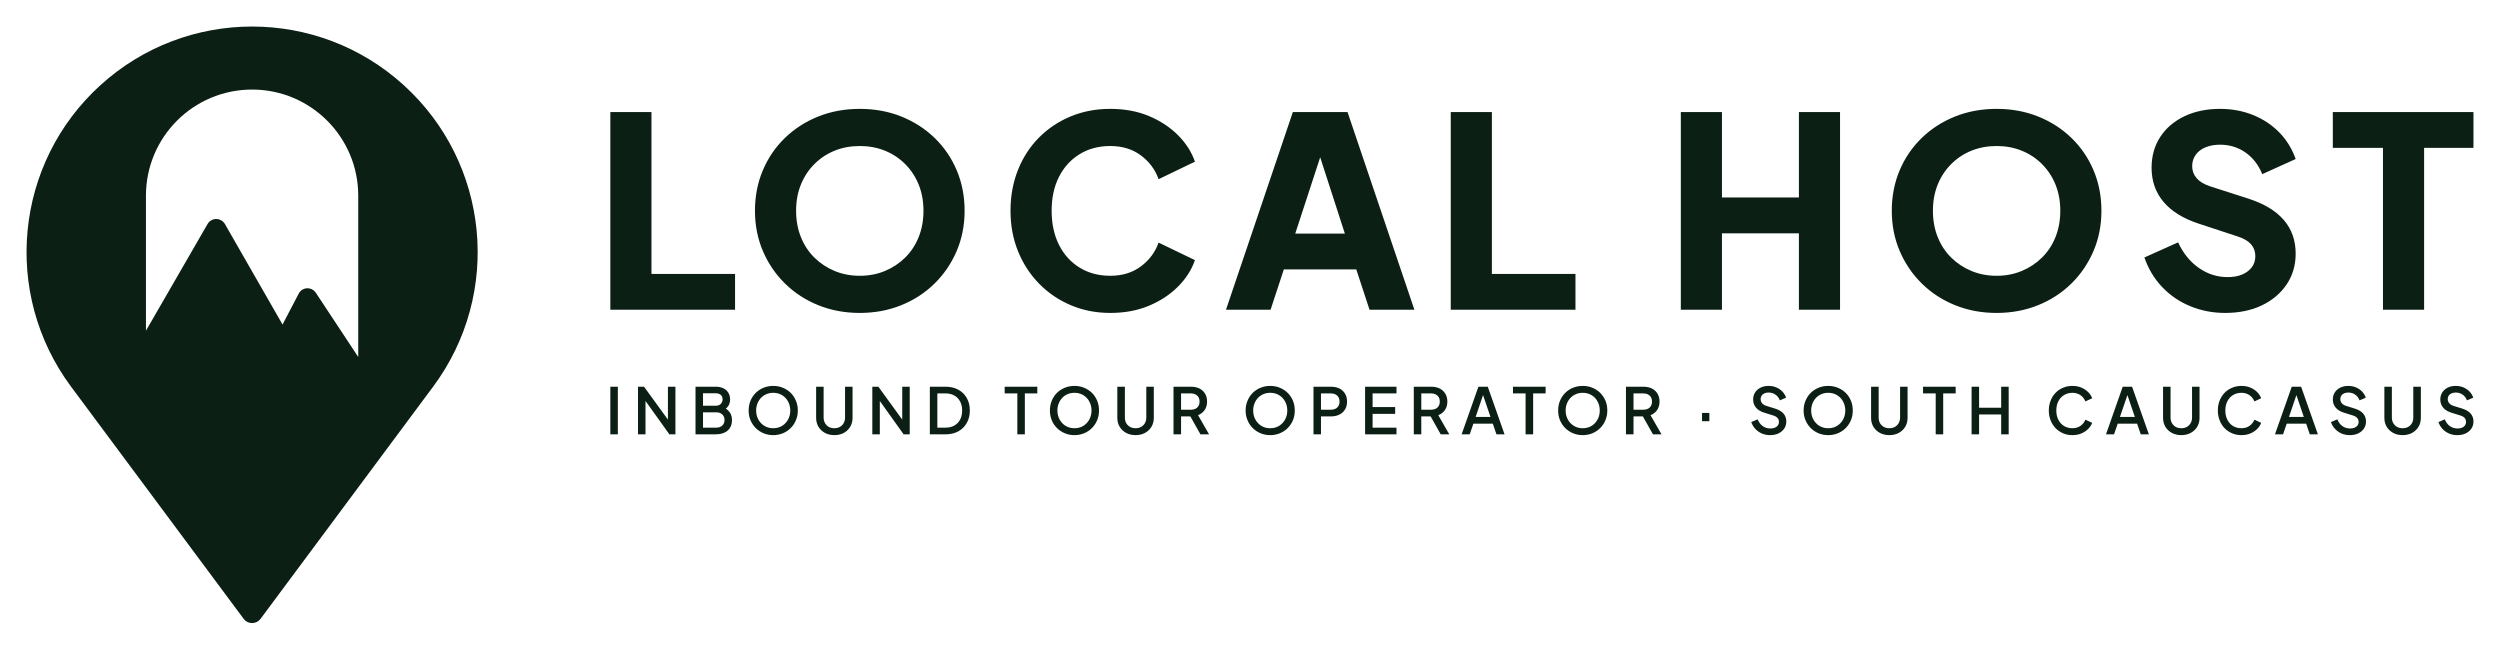
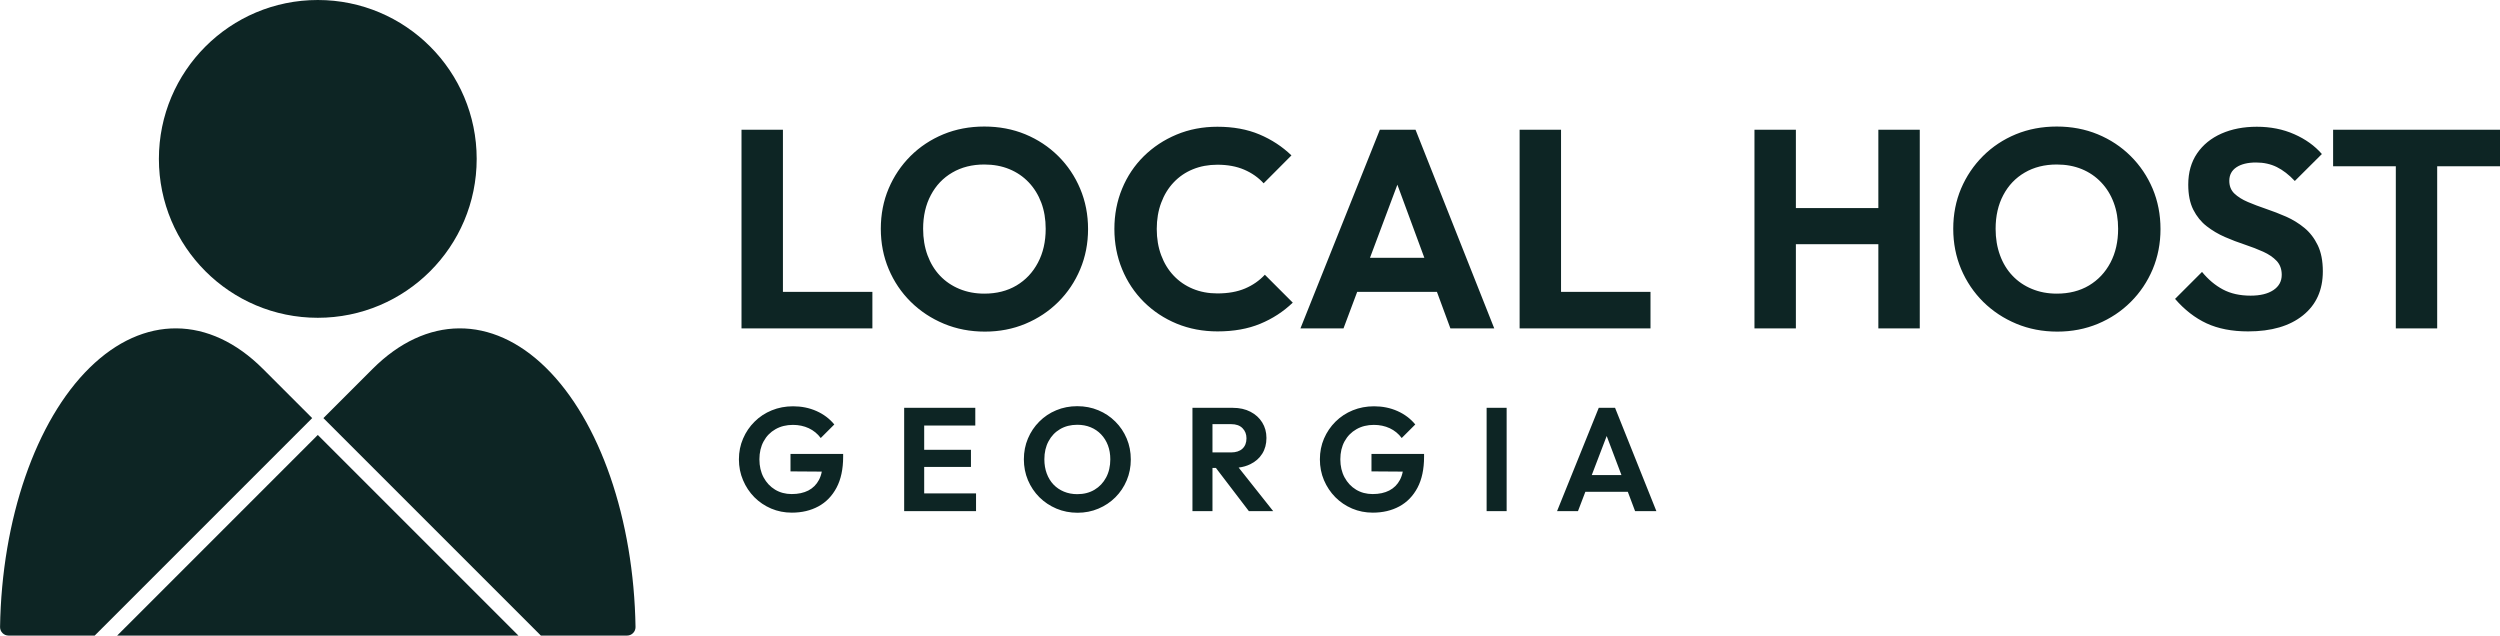
- <svg xmlns="http://www.w3.org/2000/svg" viewBox="0 0 376.84 97.92" role="img" aria-label="Local Host — Open Door (mono)">
-   <path fill="#0B1F14" d="M10.71 58.28C0.28 44.24 2.2 24.57 15.16 12.82C28.12 1.06 47.88 1.06 60.84 12.82C73.8 24.57 75.73 44.24 65.29 58.28L39.28 93.27C38.98 93.68 38.51 93.92 38 93.92C37.49 93.92 37.02 93.68 36.72 93.27ZM22 49.85 31.28 33.78C31.29 33.76 31.3 33.75 31.31 33.73C31.57 33.3 32.05 33.01 32.6 33.01C33.09 33.01 33.53 33.25 33.81 33.62C33.83 33.66 33.86 33.7 33.88 33.74C33.89 33.75 33.9 33.77 33.91 33.78L42.59 48.92L45.01 44.29L45.04 44.23L45.04 44.23C45.29 43.77 45.79 43.45 46.35 43.45C46.82 43.45 47.23 43.66 47.51 44C47.54 44.03 47.57 44.07 47.59 44.11C47.6 44.12 47.61 44.13 47.62 44.15L54 53.81V29.5C54 20.66 46.84 13.5 38 13.5C29.16 13.5 22 20.66 22 29.5ZM129.6 47.17Q126.24 47.17 123.36 46.01Q120.48 44.85 118.34 42.75Q116.2 40.65 115 37.85Q113.8 35.05 113.8 31.77Q113.8 28.49 114.98 25.69Q116.16 22.89 118.3 20.81Q120.44 18.73 123.32 17.57Q126.2 16.41 129.6 16.41Q133 16.41 135.88 17.57Q138.76 18.73 140.9 20.81Q143.04 22.89 144.22 25.69Q145.4 28.49 145.4 31.77Q145.4 35.05 144.2 37.85Q143 40.65 140.86 42.75Q138.72 44.85 135.84 46.01Q132.96 47.17 129.6 47.17ZM300.96 47.17Q297.6 47.17 294.72 46.01Q291.84 44.85 289.7 42.75Q287.56 40.65 286.36 37.85Q285.16 35.05 285.16 31.77Q285.16 28.49 286.34 25.69Q287.52 22.89 289.66 20.81Q291.8 18.73 294.68 17.57Q297.56 16.41 300.96 16.41Q304.36 16.41 307.24 17.57Q310.12 18.73 312.26 20.81Q314.4 22.89 315.58 25.69Q316.76 28.49 316.76 31.77Q316.76 35.05 315.56 37.85Q314.36 40.65 312.22 42.75Q310.08 44.85 307.2 46.01Q304.32 47.17 300.96 47.17ZM184.8 46.69 194.88 16.89H203.12L213.2 46.69H206.44L204.44 40.61H193.52L191.52 46.69ZM253.36 46.69V16.89H259.56V29.77H271.16V16.89H277.36V46.69H271.16V35.17H259.56V46.69ZM335.4 47.17Q332.6 47.17 330.14 46.15Q327.68 45.13 325.9 43.25Q324.12 41.37 323.24 38.81L328.32 36.53Q329.44 38.97 331.42 40.37Q333.4 41.77 335.8 41.77Q337.08 41.77 338 41.37Q338.92 40.97 339.44 40.27Q339.96 39.57 339.96 38.61Q339.96 37.57 339.32 36.83Q338.68 36.09 337.32 35.65L331.48 33.73Q327.92 32.57 326.12 30.43Q324.32 28.29 324.32 25.29Q324.32 22.65 325.62 20.65Q326.92 18.65 329.26 17.53Q331.6 16.41 334.64 16.41Q337.32 16.41 339.6 17.33Q341.88 18.25 343.54 19.93Q345.2 21.61 346.04 23.97L341 26.25Q340.16 24.17 338.48 22.99Q336.8 21.81 334.64 21.81Q333.4 21.81 332.44 22.21Q331.48 22.61 330.96 23.35Q330.44 24.09 330.44 25.05Q330.44 26.09 331.12 26.87Q331.8 27.65 333.16 28.09L338.88 29.93Q342.48 31.09 344.26 33.17Q346.04 35.25 346.04 38.25Q346.04 40.85 344.68 42.87Q343.32 44.89 340.94 46.03Q338.56 47.17 335.4 47.17ZM167.36 47.17Q164.16 47.17 161.42 46.01Q158.68 44.85 156.64 42.77Q154.6 40.69 153.46 37.89Q152.32 35.09 152.32 31.77Q152.32 28.45 153.44 25.63Q154.56 22.81 156.6 20.75Q158.64 18.69 161.38 17.55Q164.12 16.41 167.36 16.41Q170.6 16.41 173.18 17.49Q175.76 18.57 177.56 20.37Q179.36 22.17 180.12 24.37L174.64 27.01Q173.88 24.85 171.98 23.43Q170.08 22.01 167.36 22.01Q164.72 22.01 162.72 23.25Q160.72 24.49 159.62 26.67Q158.52 28.85 158.52 31.77Q158.52 34.69 159.62 36.89Q160.72 39.09 162.72 40.33Q164.72 41.57 167.36 41.57Q170.08 41.57 171.98 40.15Q173.88 38.73 174.64 36.57L180.12 39.21Q179.36 41.41 177.56 43.21Q175.76 45.01 173.18 46.09Q170.6 47.17 167.36 47.17ZM129.6 41.57Q131.64 41.57 133.38 40.85Q135.12 40.13 136.44 38.83Q137.76 37.53 138.48 35.73Q139.2 33.93 139.2 31.77Q139.2 29.61 138.48 27.83Q137.76 26.05 136.44 24.73Q135.12 23.41 133.38 22.71Q131.64 22.01 129.6 22.01Q127.56 22.01 125.82 22.71Q124.08 23.41 122.76 24.73Q121.44 26.05 120.72 27.83Q120 29.61 120 31.77Q120 33.93 120.72 35.73Q121.44 37.53 122.76 38.83Q124.08 40.13 125.82 40.85Q127.56 41.57 129.6 41.57ZM300.96 41.57Q303 41.57 304.74 40.85Q306.48 40.13 307.8 38.83Q309.12 37.53 309.84 35.73Q310.56 33.93 310.56 31.77Q310.56 29.61 309.84 27.83Q309.12 26.05 307.8 24.73Q306.48 23.41 304.74 22.71Q303 22.01 300.96 22.01Q298.92 22.01 297.18 22.71Q295.44 23.41 294.12 24.73Q292.8 26.05 292.08 27.83Q291.36 29.61 291.36 31.77Q291.36 33.93 292.08 35.73Q292.8 37.53 294.12 38.83Q295.44 40.13 297.18 40.85Q298.92 41.57 300.96 41.57ZM359.2 46.69V22.29H351.64V16.89H372.84V22.29H365.4V46.69ZM92 46.69V16.89H98.2V41.29H110.8V46.69ZM218.68 46.69V16.89H224.88V41.29H237.48V46.69ZM116.55 65.59Q115.77 65.59 115.1 65.31Q114.43 65.03 113.92 64.53Q113.42 64.03 113.13 63.35Q112.85 62.68 112.85 61.88Q112.85 61.07 113.13 60.4Q113.41 59.72 113.92 59.22Q114.42 58.72 115.09 58.45Q115.77 58.17 116.55 58.17Q117.34 58.17 118.01 58.45Q118.68 58.73 119.19 59.22Q119.69 59.72 119.97 60.4Q120.26 61.07 120.26 61.88Q120.26 62.68 119.97 63.35Q119.69 64.03 119.18 64.53Q118.68 65.03 118.01 65.31Q117.33 65.59 116.55 65.59ZM191.47 65.59Q190.69 65.59 190.01 65.31Q189.34 65.03 188.84 64.53Q188.33 64.03 188.05 63.35Q187.76 62.68 187.76 61.88Q187.76 61.07 188.05 60.4Q188.33 59.72 188.83 59.22Q189.34 58.72 190.01 58.45Q190.68 58.17 191.47 58.17Q192.25 58.17 192.93 58.45Q193.6 58.73 194.1 59.22Q194.61 59.72 194.89 60.4Q195.17 61.07 195.17 61.88Q195.17 62.68 194.89 63.35Q194.6 64.03 194.1 64.53Q193.6 65.03 192.92 65.31Q192.25 65.59 191.47 65.59ZM238.57 65.59Q237.79 65.59 237.12 65.31Q236.45 65.03 235.94 64.53Q235.44 64.03 235.15 63.35Q234.87 62.68 234.87 61.88Q234.87 61.07 235.15 60.4Q235.43 59.72 235.94 59.22Q236.44 58.72 237.11 58.45Q237.79 58.17 238.57 58.17Q239.36 58.17 240.03 58.45Q240.71 58.73 241.21 59.22Q241.71 59.72 242 60.4Q242.28 61.07 242.28 61.88Q242.28 62.68 241.99 63.35Q241.71 64.03 241.2 64.53Q240.7 65.03 240.03 65.31Q239.36 65.59 238.57 65.59ZM161.96 65.59Q161.18 65.59 160.51 65.31Q159.83 65.03 159.33 64.53Q158.82 64.03 158.54 63.35Q158.26 62.68 158.26 61.88Q158.26 61.07 158.54 60.4Q158.82 59.72 159.32 59.22Q159.83 58.72 160.5 58.45Q161.17 58.17 161.96 58.17Q162.75 58.17 163.42 58.45Q164.09 58.73 164.6 59.22Q165.1 59.72 165.38 60.4Q165.66 61.07 165.66 61.88Q165.66 62.68 165.38 63.35Q165.09 64.03 164.59 64.53Q164.09 65.03 163.41 65.31Q162.74 65.59 161.96 65.59ZM275.58 65.59Q274.8 65.59 274.12 65.31Q273.45 65.03 272.95 64.53Q272.44 64.03 272.16 63.35Q271.87 62.68 271.87 61.88Q271.87 61.07 272.16 60.4Q272.44 59.72 272.94 59.22Q273.45 58.72 274.12 58.45Q274.79 58.17 275.58 58.17Q276.36 58.17 277.04 58.45Q277.71 58.73 278.21 59.22Q278.72 59.72 279 60.4Q279.28 61.07 279.28 61.88Q279.28 62.68 279 63.35Q278.71 64.03 278.21 64.53Q277.71 65.03 277.03 65.31Q276.36 65.59 275.58 65.59ZM195.24 35.21H202.72L199 23.71ZM140.16 65.47V58.29H142.51Q143.63 58.29 144.45 58.74Q145.28 59.19 145.73 60Q146.19 60.8 146.19 61.88Q146.19 62.94 145.73 63.75Q145.28 64.57 144.45 65.02Q143.63 65.47 142.51 65.47ZM104.84 65.47V58.29H107.87Q108.55 58.29 109.04 58.53Q109.52 58.76 109.79 59.2Q110.05 59.64 110.05 60.24Q110.05 60.76 109.78 61.19Q109.64 61.42 109.4 61.6Q109.61 61.72 109.76 61.87Q110.06 62.16 110.2 62.53Q110.34 62.9 110.34 63.31Q110.34 64.32 109.69 64.9Q109.03 65.47 107.88 65.47ZM213.11 65.47V58.29H215.72Q216.44 58.29 216.99 58.55Q217.54 58.82 217.85 59.33Q218.17 59.83 218.17 60.53Q218.17 61.28 217.8 61.81Q217.43 62.34 216.8 62.58L218.46 65.47H217.17L215.65 62.77H214.24V65.47ZM245.09 65.47V58.29H247.7Q248.43 58.29 248.98 58.55Q249.53 58.82 249.84 59.33Q250.15 59.83 250.15 60.53Q250.15 61.28 249.79 61.81Q249.42 62.34 248.79 62.58L250.45 65.47H249.16L247.64 62.77H246.23V65.47ZM176.89 65.47V58.29H179.5Q180.23 58.29 180.78 58.55Q181.33 58.82 181.64 59.33Q181.95 59.83 181.95 60.53Q181.95 61.28 181.58 61.81Q181.21 62.34 180.59 62.58L182.25 65.47H180.95L179.43 62.77H178.03V65.47ZM197.99 65.47V58.29H200.6Q201.33 58.29 201.88 58.55Q202.43 58.82 202.74 59.33Q203.05 59.83 203.05 60.53Q203.05 61.23 202.74 61.73Q202.43 62.23 201.88 62.5Q201.33 62.77 200.6 62.77H199.12V65.47ZM317.45 65.47 319.97 58.29H321.38L323.91 65.47H322.69L322.14 63.86H319.22L318.66 65.47ZM220.32 65.47 222.85 58.29H224.26L226.79 65.47H225.57L225.02 63.86H222.09L221.54 65.47ZM342.92 65.47 345.45 58.29H346.86L349.39 65.47H348.17L347.62 63.86H344.69L344.14 65.47ZM96.17 65.47V58.29H97.08L100.68 63.25V58.29H101.81V65.47H100.9L97.3 60.44V65.47ZM131.49 65.47V58.29H132.4L136 63.25V58.29H137.13V65.47H136.21L132.62 60.44V65.47ZM191.47 64.55Q192.03 64.55 192.5 64.35Q192.96 64.15 193.31 63.78Q193.66 63.42 193.85 62.93Q194.04 62.44 194.04 61.88Q194.04 61.31 193.85 60.83Q193.66 60.34 193.31 59.97Q192.96 59.61 192.5 59.41Q192.03 59.21 191.47 59.21Q190.91 59.21 190.44 59.41Q189.97 59.61 189.63 59.97Q189.28 60.34 189.09 60.83Q188.9 61.31 188.9 61.88Q188.9 62.44 189.09 62.93Q189.28 63.42 189.63 63.78Q189.97 64.15 190.44 64.35Q190.91 64.55 191.47 64.55ZM116.55 64.55Q117.11 64.55 117.58 64.35Q118.05 64.15 118.39 63.78Q118.74 63.42 118.93 62.93Q119.12 62.44 119.12 61.88Q119.12 61.31 118.93 60.83Q118.74 60.34 118.39 59.97Q118.05 59.61 117.58 59.41Q117.11 59.21 116.55 59.21Q115.99 59.21 115.53 59.41Q115.06 59.61 114.71 59.97Q114.36 60.34 114.17 60.83Q113.98 61.31 113.98 61.88Q113.98 62.44 114.17 62.93Q114.36 63.42 114.71 63.78Q115.06 64.15 115.53 64.35Q116 64.55 116.55 64.55ZM238.57 64.55Q239.13 64.55 239.6 64.35Q240.07 64.15 240.42 63.78Q240.76 63.42 240.95 62.93Q241.14 62.44 241.14 61.88Q241.14 61.31 240.95 60.83Q240.76 60.34 240.42 59.97Q240.07 59.61 239.6 59.41Q239.13 59.21 238.57 59.21Q238.01 59.21 237.55 59.41Q237.08 59.61 236.73 59.97Q236.38 60.34 236.19 60.83Q236 61.31 236 61.88Q236 62.44 236.19 62.93Q236.38 63.42 236.73 63.78Q237.08 64.15 237.55 64.35Q238.02 64.55 238.57 64.55ZM161.96 64.55Q162.52 64.55 162.99 64.35Q163.45 64.15 163.8 63.78Q164.15 63.42 164.34 62.93Q164.53 62.44 164.53 61.88Q164.53 61.31 164.34 60.83Q164.15 60.34 163.8 59.97Q163.45 59.61 162.99 59.41Q162.52 59.21 161.96 59.21Q161.4 59.21 160.93 59.41Q160.46 59.61 160.12 59.97Q159.77 60.34 159.58 60.83Q159.39 61.31 159.39 61.88Q159.39 62.44 159.58 62.93Q159.77 63.42 160.12 63.78Q160.46 64.15 160.93 64.35Q161.4 64.55 161.96 64.55ZM275.58 64.55Q276.14 64.55 276.61 64.35Q277.07 64.15 277.42 63.78Q277.77 63.42 277.96 62.93Q278.15 62.44 278.15 61.88Q278.15 61.31 277.96 60.83Q277.77 60.34 277.42 59.97Q277.07 59.61 276.61 59.41Q276.14 59.21 275.58 59.21Q275.02 59.21 274.55 59.41Q274.08 59.61 273.74 59.97Q273.39 60.34 273.2 60.83Q273.01 61.31 273.01 61.88Q273.01 62.44 273.2 62.93Q273.39 63.42 273.74 63.78Q274.08 64.15 274.55 64.35Q275.02 64.55 275.58 64.55ZM297.19 65.47V58.29H298.32V61.46H301.65V58.29H302.78V65.47H301.65V62.47H298.32V65.47ZM205.77 65.47V58.29H210.5V59.3H206.9V61.36H210.3V62.38H206.9V64.46H210.5V65.47ZM362.16 65.59Q361.35 65.59 360.73 65.25Q360.11 64.91 359.76 64.33Q359.41 63.74 359.41 62.98V58.29H360.54V62.94Q360.54 63.41 360.75 63.78Q360.96 64.14 361.32 64.35Q361.69 64.55 362.16 64.55Q362.64 64.55 363 64.35Q363.36 64.14 363.57 63.78Q363.77 63.41 363.77 62.94V58.29H364.91V62.98Q364.91 63.74 364.56 64.33Q364.21 64.91 363.59 65.25Q362.97 65.59 362.16 65.59ZM284.79 65.59Q283.99 65.59 283.36 65.25Q282.74 64.91 282.39 64.33Q282.04 63.74 282.04 62.98V58.29H283.18V62.94Q283.18 63.41 283.38 63.78Q283.59 64.14 283.95 64.35Q284.32 64.55 284.79 64.55Q285.27 64.55 285.63 64.35Q285.99 64.14 286.2 63.78Q286.41 63.41 286.41 62.94V58.29H287.54V62.98Q287.54 63.74 287.19 64.33Q286.84 64.91 286.22 65.25Q285.6 65.59 284.79 65.59ZM125.76 65.59Q124.96 65.59 124.34 65.25Q123.72 64.91 123.37 64.33Q123.02 63.74 123.02 62.98V58.29H124.15V62.94Q124.15 63.41 124.36 63.78Q124.56 64.14 124.93 64.35Q125.29 64.55 125.76 64.55Q126.24 64.55 126.6 64.35Q126.97 64.14 127.17 63.78Q127.38 63.41 127.38 62.94V58.29H128.51V62.98Q128.51 63.74 128.16 64.33Q127.81 64.91 127.2 65.25Q126.58 65.59 125.76 65.59ZM171.17 65.59Q170.37 65.59 169.74 65.25Q169.12 64.91 168.77 64.33Q168.42 63.74 168.42 62.98V58.29H169.56V62.94Q169.56 63.41 169.76 63.78Q169.97 64.14 170.34 64.35Q170.7 64.55 171.17 64.55Q171.65 64.55 172.01 64.35Q172.37 64.14 172.58 63.78Q172.79 63.41 172.79 62.94V58.29H173.92V62.98Q173.92 63.74 173.57 64.33Q173.22 64.91 172.6 65.25Q171.98 65.59 171.17 65.59ZM328.8 65.59Q327.99 65.59 327.37 65.25Q326.75 64.91 326.4 64.33Q326.05 63.74 326.05 62.98V58.29H327.18V62.94Q327.18 63.41 327.39 63.78Q327.6 64.14 327.96 64.35Q328.33 64.55 328.8 64.55Q329.28 64.55 329.64 64.35Q330 64.14 330.21 63.78Q330.42 63.41 330.42 62.94V58.29H331.55V62.98Q331.55 63.74 331.2 64.33Q330.85 64.91 330.23 65.25Q329.61 65.59 328.8 65.59ZM266.82 65.59Q266.14 65.59 265.56 65.34Q264.99 65.08 264.58 64.64Q264.17 64.19 263.98 63.62L264.94 63.21Q265.2 63.87 265.71 64.23Q266.21 64.59 266.87 64.59Q267.25 64.59 267.54 64.47Q267.83 64.34 267.99 64.13Q268.15 63.91 268.15 63.61Q268.15 63.22 267.92 62.99Q267.7 62.75 267.27 62.62L265.92 62.2Q265.11 61.95 264.68 61.43Q264.26 60.91 264.26 60.22Q264.26 59.61 264.56 59.15Q264.86 58.69 265.38 58.43Q265.91 58.17 266.58 58.17Q267.23 58.17 267.76 58.4Q268.3 58.63 268.67 59.02Q269.05 59.42 269.23 59.94L268.29 60.35Q268.07 59.78 267.62 59.48Q267.18 59.17 266.59 59.17Q266.23 59.17 265.96 59.29Q265.69 59.41 265.54 59.63Q265.39 59.86 265.39 60.16Q265.39 60.51 265.61 60.78Q265.83 61.05 266.28 61.19L267.54 61.58Q268.4 61.84 268.83 62.33Q269.26 62.82 269.26 63.53Q269.26 64.14 268.95 64.6Q268.64 65.06 268.09 65.33Q267.54 65.59 266.82 65.59ZM354.2 65.59Q353.52 65.59 352.94 65.34Q352.37 65.08 351.96 64.64Q351.55 64.19 351.36 63.62L352.32 63.21Q352.58 63.87 353.09 64.23Q353.59 64.59 354.25 64.59Q354.63 64.59 354.92 64.47Q355.21 64.34 355.37 64.13Q355.53 63.91 355.53 63.61Q355.53 63.22 355.3 62.99Q355.08 62.75 354.65 62.62L353.3 62.2Q352.49 61.95 352.06 61.43Q351.64 60.91 351.64 60.22Q351.64 59.61 351.94 59.15Q352.24 58.69 352.76 58.43Q353.29 58.17 353.96 58.17Q354.61 58.17 355.14 58.4Q355.68 58.63 356.05 59.02Q356.43 59.42 356.61 59.94L355.67 60.35Q355.45 59.78 355 59.48Q354.56 59.17 353.97 59.17Q353.61 59.17 353.34 59.29Q353.07 59.41 352.92 59.63Q352.77 59.86 352.77 60.16Q352.77 60.51 352.99 60.78Q353.21 61.05 353.66 61.19L354.92 61.58Q355.78 61.84 356.21 62.33Q356.64 62.82 356.64 63.53Q356.64 64.14 356.33 64.6Q356.02 65.06 355.47 65.33Q354.92 65.59 354.2 65.59ZM370.4 65.59Q369.72 65.59 369.14 65.34Q368.56 65.08 368.16 64.64Q367.75 64.19 367.56 63.62L368.52 63.21Q368.78 63.87 369.28 64.23Q369.79 64.59 370.44 64.59Q370.83 64.59 371.12 64.47Q371.4 64.34 371.56 64.13Q371.72 63.91 371.72 63.61Q371.72 63.22 371.5 62.99Q371.28 62.75 370.84 62.62L369.49 62.2Q368.68 61.95 368.26 61.43Q367.84 60.91 367.84 60.22Q367.84 59.61 368.14 59.15Q368.43 58.69 368.96 58.43Q369.48 58.17 370.16 58.17Q370.81 58.17 371.34 58.4Q371.87 58.63 372.25 59.02Q372.63 59.42 372.81 59.94L371.86 60.35Q371.65 59.78 371.2 59.48Q370.75 59.17 370.16 59.17Q369.81 59.17 369.54 59.29Q369.26 59.41 369.11 59.63Q368.96 59.86 368.96 60.16Q368.96 60.51 369.19 60.78Q369.41 61.05 369.86 61.19L371.12 61.58Q371.98 61.84 372.41 62.33Q372.84 62.82 372.84 63.53Q372.84 64.14 372.53 64.6Q372.22 65.06 371.67 65.33Q371.12 65.59 370.4 65.59ZM312.39 65.59Q311.62 65.59 310.97 65.31Q310.33 65.03 309.85 64.54Q309.37 64.04 309.1 63.36Q308.83 62.69 308.83 61.88Q308.83 61.07 309.1 60.4Q309.36 59.72 309.84 59.22Q310.32 58.72 310.97 58.45Q311.62 58.17 312.39 58.17Q313.15 58.17 313.75 58.43Q314.35 58.69 314.77 59.11Q315.19 59.54 315.37 60.03L314.34 60.51Q314.12 59.93 313.61 59.57Q313.1 59.21 312.39 59.21Q311.68 59.21 311.13 59.55Q310.58 59.88 310.27 60.48Q309.96 61.08 309.96 61.88Q309.96 62.68 310.27 63.28Q310.58 63.88 311.13 64.22Q311.68 64.55 312.39 64.55Q313.1 64.55 313.61 64.19Q314.12 63.83 314.34 63.26L315.37 63.74Q315.19 64.22 314.77 64.65Q314.35 65.07 313.75 65.33Q313.15 65.59 312.39 65.59ZM337.87 65.59Q337.1 65.59 336.45 65.31Q335.8 65.03 335.32 64.54Q334.84 64.04 334.58 63.36Q334.31 62.69 334.31 61.88Q334.31 61.07 334.57 60.4Q334.84 59.72 335.32 59.22Q335.8 58.72 336.45 58.45Q337.1 58.17 337.87 58.17Q338.62 58.17 339.23 58.43Q339.83 58.69 340.25 59.11Q340.66 59.54 340.84 60.03L339.82 60.51Q339.59 59.93 339.09 59.57Q338.58 59.21 337.87 59.21Q337.15 59.21 336.6 59.55Q336.05 59.88 335.75 60.48Q335.44 61.08 335.44 61.88Q335.44 62.68 335.75 63.28Q336.05 63.88 336.6 64.22Q337.15 64.55 337.87 64.55Q338.58 64.55 339.09 64.19Q339.59 63.83 339.82 63.26L340.84 63.74Q340.66 64.22 340.25 64.65Q339.83 65.07 339.23 65.33Q338.62 65.59 337.87 65.59ZM141.29 64.46H142.53Q143.3 64.46 143.86 64.14Q144.42 63.82 144.73 63.24Q145.03 62.66 145.03 61.87Q145.03 61.08 144.72 60.51Q144.41 59.93 143.85 59.62Q143.29 59.3 142.53 59.3H141.29ZM291.78 65.47V59.3H289.87V58.29H294.79V59.3H292.91V65.47ZM229.96 65.47V59.3H228.06V58.29H232.98V59.3H231.1V65.47ZM153.35 65.47V59.3H151.44V58.29H156.36V59.3H154.48V65.47ZM92 65.47V58.29H93.13V65.47ZM105.97 64.46H107.96Q108.53 64.46 108.87 64.15Q109.21 63.84 109.21 63.31Q109.21 62.79 108.87 62.47Q108.53 62.15 107.96 62.15H105.97ZM199.12 61.76H200.63Q201.02 61.76 201.31 61.61Q201.6 61.46 201.76 61.18Q201.92 60.9 201.92 60.53Q201.92 60.15 201.76 59.88Q201.6 59.6 201.31 59.45Q201.02 59.3 200.63 59.3H199.12ZM246.23 61.76H247.73Q248.12 61.76 248.41 61.61Q248.7 61.46 248.86 61.18Q249.02 60.9 249.02 60.53Q249.02 60.15 248.86 59.88Q248.7 59.6 248.41 59.45Q248.12 59.3 247.73 59.3H246.23ZM178.03 61.76H179.53Q179.92 61.76 180.21 61.61Q180.5 61.46 180.66 61.18Q180.82 60.9 180.82 60.53Q180.82 60.15 180.66 59.88Q180.5 59.6 180.21 59.45Q179.92 59.3 179.53 59.3H178.03ZM214.24 61.76H215.74Q216.13 61.76 216.42 61.61Q216.71 61.46 216.87 61.18Q217.03 60.9 217.03 60.53Q217.03 60.15 216.87 59.88Q216.71 59.6 216.42 59.45Q216.13 59.3 215.74 59.3H214.24ZM105.97 61.16H107.89Q108.36 61.16 108.64 60.89Q108.92 60.62 108.92 60.19Q108.92 59.76 108.64 59.52Q108.36 59.28 107.89 59.28H105.97ZM319.55 62.85H321.8L320.68 59.55ZM222.43 62.85H224.67L223.55 59.55ZM345.03 62.85H347.27L346.15 59.55ZM256.56 63.49V62.24H257.66V63.49Z" />
+ <svg xmlns="http://www.w3.org/2000/svg" viewBox="0 0 472.01 120" role="img" aria-labelledby="logo-mono-title">
+   <path fill="#0D2524" d="M1.6 120A1.6 1.6 0 0 1 0.01 118.4A33.18 58 0 0 1 49.66 69.66L58.94 78.94L17.88 120ZM61.06 78.94L70.34 69.66A33.18 58 0 0 1 119.99 118.4A1.6 1.6 0 0 1 118.4 120L102.12 120ZM22.12 120L60 82.12L97.88 120Z" />
+   <circle fill="#0D2524" cx="60" cy="30" r="30" />
+   <path fill="#0D2524" d="M185.95 62.61Q181.78 62.61 178.21 61.12Q174.64 59.63 171.96 56.99Q169.28 54.34 167.79 50.81Q166.3 47.27 166.3 43.2Q166.3 39.1 167.78 35.6Q169.26 32.11 171.91 29.46Q174.57 26.82 178.12 25.35Q181.67 23.89 185.84 23.89Q190.02 23.89 193.57 25.35Q197.12 26.82 199.79 29.46Q202.46 32.11 203.94 35.63Q205.43 39.16 205.43 43.25Q205.43 47.32 203.94 50.85Q202.46 54.37 199.81 57.01Q197.15 59.65 193.61 61.13Q190.07 62.61 185.95 62.61ZM388.43 62.61Q384.26 62.61 380.69 61.12Q377.12 59.63 374.44 56.99Q371.77 54.34 370.27 50.81Q368.78 47.27 368.78 43.2Q368.78 39.1 370.26 35.6Q371.75 32.11 374.4 29.46Q377.05 26.82 380.6 25.35Q384.16 23.89 388.33 23.89Q392.5 23.89 396.05 25.35Q399.61 26.82 402.27 29.46Q404.94 32.11 406.43 35.63Q407.91 39.16 407.91 43.25Q407.91 47.32 406.43 50.85Q404.94 54.37 402.29 57.01Q399.64 59.65 396.1 61.13Q392.55 62.61 388.43 62.61ZM331.25 62V24.5H339.07V39.29H354.64V24.5H362.46V62H354.64V46.1H339.07V62ZM245.53 62 260.52 24.5H267.26L282.12 62H273.84L271.3 55.11H256.24L253.66 62ZM424.46 62.57Q419.89 62.57 416.61 61.05Q413.33 59.52 410.66 56.43L415.75 51.34Q417.5 53.48 419.69 54.65Q421.88 55.82 424.92 55.82Q427.66 55.82 429.23 54.77Q430.8 53.72 430.8 51.89Q430.8 50.28 429.84 49.26Q428.88 48.24 427.31 47.53Q425.74 46.82 423.85 46.19Q421.96 45.57 420.08 44.75Q418.2 43.93 416.63 42.71Q415.06 41.49 414.1 39.59Q413.15 37.7 413.15 34.85Q413.15 31.41 414.82 28.96Q416.49 26.52 419.42 25.22Q422.35 23.93 426.09 23.93Q429.99 23.93 433.17 25.34Q436.35 26.74 438.38 29.08L433.27 34.17Q431.61 32.4 429.87 31.54Q428.13 30.68 425.95 30.68Q423.61 30.68 422.25 31.58Q420.9 32.48 420.9 34.14Q420.9 35.62 421.86 36.54Q422.82 37.46 424.39 38.13Q425.96 38.8 427.85 39.44Q429.74 40.08 431.62 40.9Q433.5 41.73 435.07 43.02Q436.64 44.31 437.6 46.3Q438.56 48.29 438.56 51.23Q438.56 56.54 434.8 59.55Q431.04 62.57 424.46 62.57ZM229.89 62.57Q225.73 62.57 222.17 61.11Q218.62 59.64 215.96 57Q213.31 54.35 211.86 50.83Q210.4 47.3 210.4 43.23Q210.4 39.14 211.86 35.62Q213.31 32.11 215.95 29.5Q218.6 26.89 222.14 25.41Q225.69 23.93 229.85 23.93Q234.34 23.93 237.78 25.38Q241.22 26.83 243.83 29.34L238.58 34.61Q237.07 32.96 234.9 32.03Q232.73 31.1 229.85 31.1Q227.32 31.1 225.22 31.96Q223.12 32.82 221.6 34.43Q220.07 36.04 219.24 38.28Q218.4 40.52 218.4 43.23Q218.4 45.96 219.24 48.2Q220.07 50.44 221.6 52.05Q223.12 53.66 225.22 54.53Q227.32 55.4 229.85 55.4Q232.88 55.4 235.07 54.47Q237.26 53.54 238.81 51.87L244.08 57.14Q241.42 59.69 237.94 61.13Q234.46 62.57 229.89 62.57ZM452.34 62V31.39H440.5V24.5H472.01V31.39H460.15V62ZM185.84 55.44Q189.32 55.44 191.92 53.9Q194.52 52.35 195.97 49.59Q197.43 46.84 197.43 43.2Q197.43 40.49 196.6 38.27Q195.76 36.04 194.22 34.42Q192.68 32.8 190.56 31.93Q188.45 31.06 185.84 31.06Q182.4 31.06 179.8 32.58Q177.2 34.09 175.75 36.83Q174.29 39.56 174.29 43.2Q174.29 45.92 175.12 48.19Q175.96 50.46 177.48 52.06Q179.01 53.67 181.14 54.55Q183.28 55.44 185.84 55.44ZM388.33 55.44Q391.81 55.44 394.41 53.9Q397 52.35 398.46 49.59Q399.91 46.84 399.91 43.2Q399.91 40.49 399.08 38.27Q398.25 36.04 396.7 34.42Q395.16 32.8 393.05 31.93Q390.93 31.06 388.33 31.06Q384.88 31.06 382.28 32.58Q379.68 34.09 378.23 36.83Q376.78 39.56 376.78 43.2Q376.78 45.92 377.61 48.19Q378.44 50.46 379.97 52.06Q381.49 53.67 383.63 54.55Q385.76 55.44 388.33 55.44ZM140 62V24.5H147.82V55.11H164.71V62ZM286.91 62V24.5H294.73V55.11H311.62V62ZM203.45 96.81Q201.31 96.81 199.46 96.03Q197.62 95.25 196.24 93.88Q194.86 92.5 194.08 90.66Q193.31 88.83 193.31 86.72Q193.31 84.61 194.08 82.79Q194.85 80.97 196.22 79.6Q197.59 78.22 199.42 77.46Q201.25 76.69 203.39 76.69Q205.54 76.69 207.37 77.46Q209.2 78.22 210.58 79.6Q211.96 80.97 212.73 82.8Q213.5 84.63 213.5 86.75Q213.5 88.86 212.73 90.69Q211.96 92.52 210.59 93.89Q209.22 95.26 207.39 96.03Q205.56 96.81 203.45 96.81ZM225.14 96.5V77H232.78Q234.66 77 236.09 77.74Q237.52 78.48 238.31 79.76Q239.11 81.04 239.11 82.69Q239.11 84.4 238.31 85.67Q237.51 86.94 236.07 87.64Q235.08 88.13 233.86 88.28L240.38 96.5H235.79L229.57 88.35H228.92V96.5ZM259.19 96.79Q257.11 96.79 255.29 96.02Q253.47 95.24 252.11 93.87Q250.75 92.49 249.97 90.66Q249.2 88.84 249.2 86.73Q249.2 84.61 249.98 82.8Q250.77 80.98 252.15 79.61Q253.54 78.23 255.4 77.47Q257.27 76.71 259.42 76.71Q261.83 76.71 263.85 77.61Q265.87 78.51 267.21 80.14L264.65 82.7Q263.75 81.49 262.39 80.85Q261.03 80.22 259.39 80.22Q257.53 80.22 256.1 81.04Q254.67 81.85 253.86 83.32Q253.06 84.78 253.06 86.72Q253.06 88.66 253.86 90.14Q254.66 91.62 256.03 92.45Q257.4 93.28 259.17 93.28Q261 93.28 262.3 92.61Q263.61 91.93 264.31 90.61Q264.68 89.91 264.85 89.04L258.94 89V85.7H268.87V86.24Q268.87 89.73 267.63 92.08Q266.38 94.43 264.2 95.61Q262.02 96.79 259.19 96.79ZM149.5 96.79Q147.42 96.79 145.6 96.02Q143.78 95.24 142.42 93.87Q141.06 92.49 140.29 90.66Q139.51 88.84 139.51 86.73Q139.51 84.61 140.3 82.8Q141.08 80.98 142.47 79.61Q143.85 78.23 145.72 77.47Q147.58 76.71 149.73 76.71Q152.14 76.71 154.16 77.61Q156.18 78.51 157.52 80.14L154.96 82.7Q154.06 81.49 152.7 80.85Q151.34 80.22 149.71 80.22Q147.84 80.22 146.41 81.04Q144.98 81.85 144.18 83.32Q143.38 84.78 143.38 86.72Q143.38 88.66 144.17 90.14Q144.97 91.62 146.34 92.45Q147.72 93.28 149.48 93.28Q151.31 93.28 152.62 92.61Q153.92 91.93 154.62 90.61Q154.99 89.91 155.16 89.04L149.25 89V85.7H159.19V86.24Q159.19 89.73 157.94 92.08Q156.69 94.43 154.51 95.61Q152.33 96.79 149.5 96.79ZM293.98 96.5 301.85 77H304.93L312.73 96.5H308.71L307.34 92.86H299.32L297.93 96.5ZM170.71 96.5V77H184.14V80.34H174.49V84.93H183.32V88.16H174.49V93.16H184.28V96.5ZM203.39 93.3Q205.26 93.3 206.66 92.46Q208.05 91.63 208.84 90.15Q209.63 88.67 209.63 86.72Q209.63 85.27 209.18 84.08Q208.73 82.89 207.89 82.01Q207.06 81.14 205.92 80.67Q204.79 80.2 203.39 80.2Q201.55 80.2 200.15 81.02Q198.75 81.84 197.97 83.31Q197.18 84.77 197.18 86.72Q197.18 88.18 197.63 89.4Q198.08 90.61 198.9 91.48Q199.72 92.34 200.87 92.82Q202.02 93.3 203.39 93.3ZM280.68 96.5V77H284.46V96.5ZM268.92 48.67 263.83 34.87 258.66 48.67ZM228.92 80.08V85.42H232.43Q233.82 85.42 234.58 84.71Q235.34 84 235.34 82.75Q235.34 81.6 234.59 80.84Q233.84 80.08 232.45 80.08ZM306.14 89.7 303.35 82.32 300.53 89.7Z" />
</svg>
